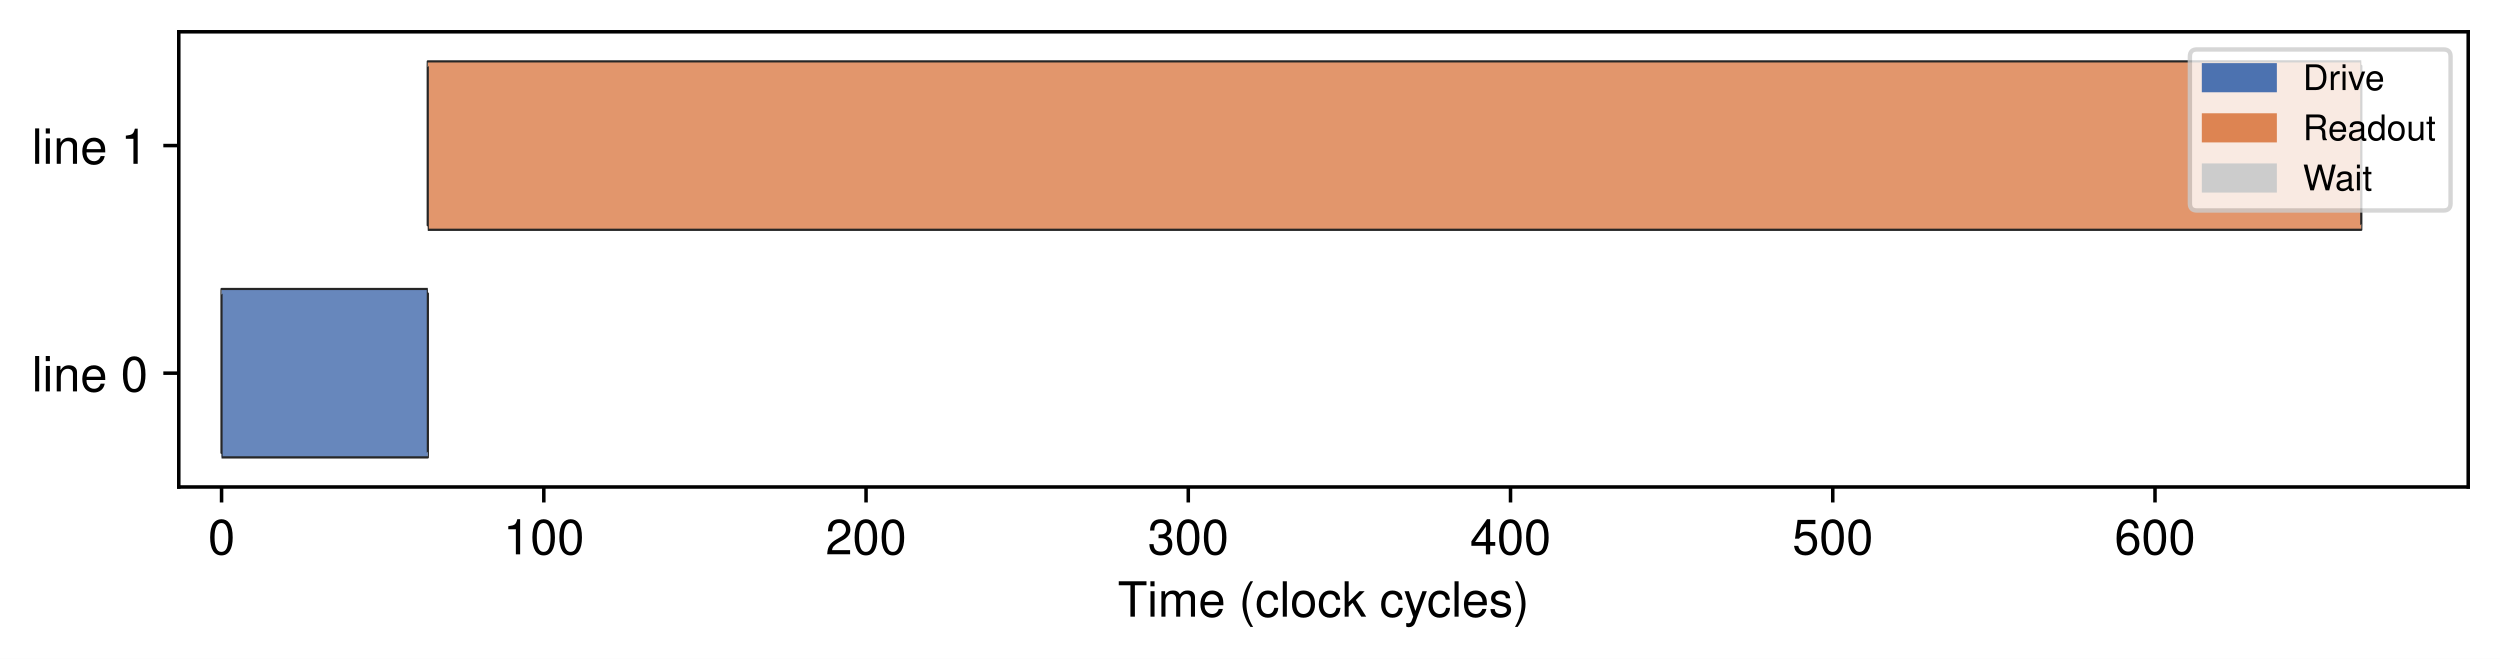
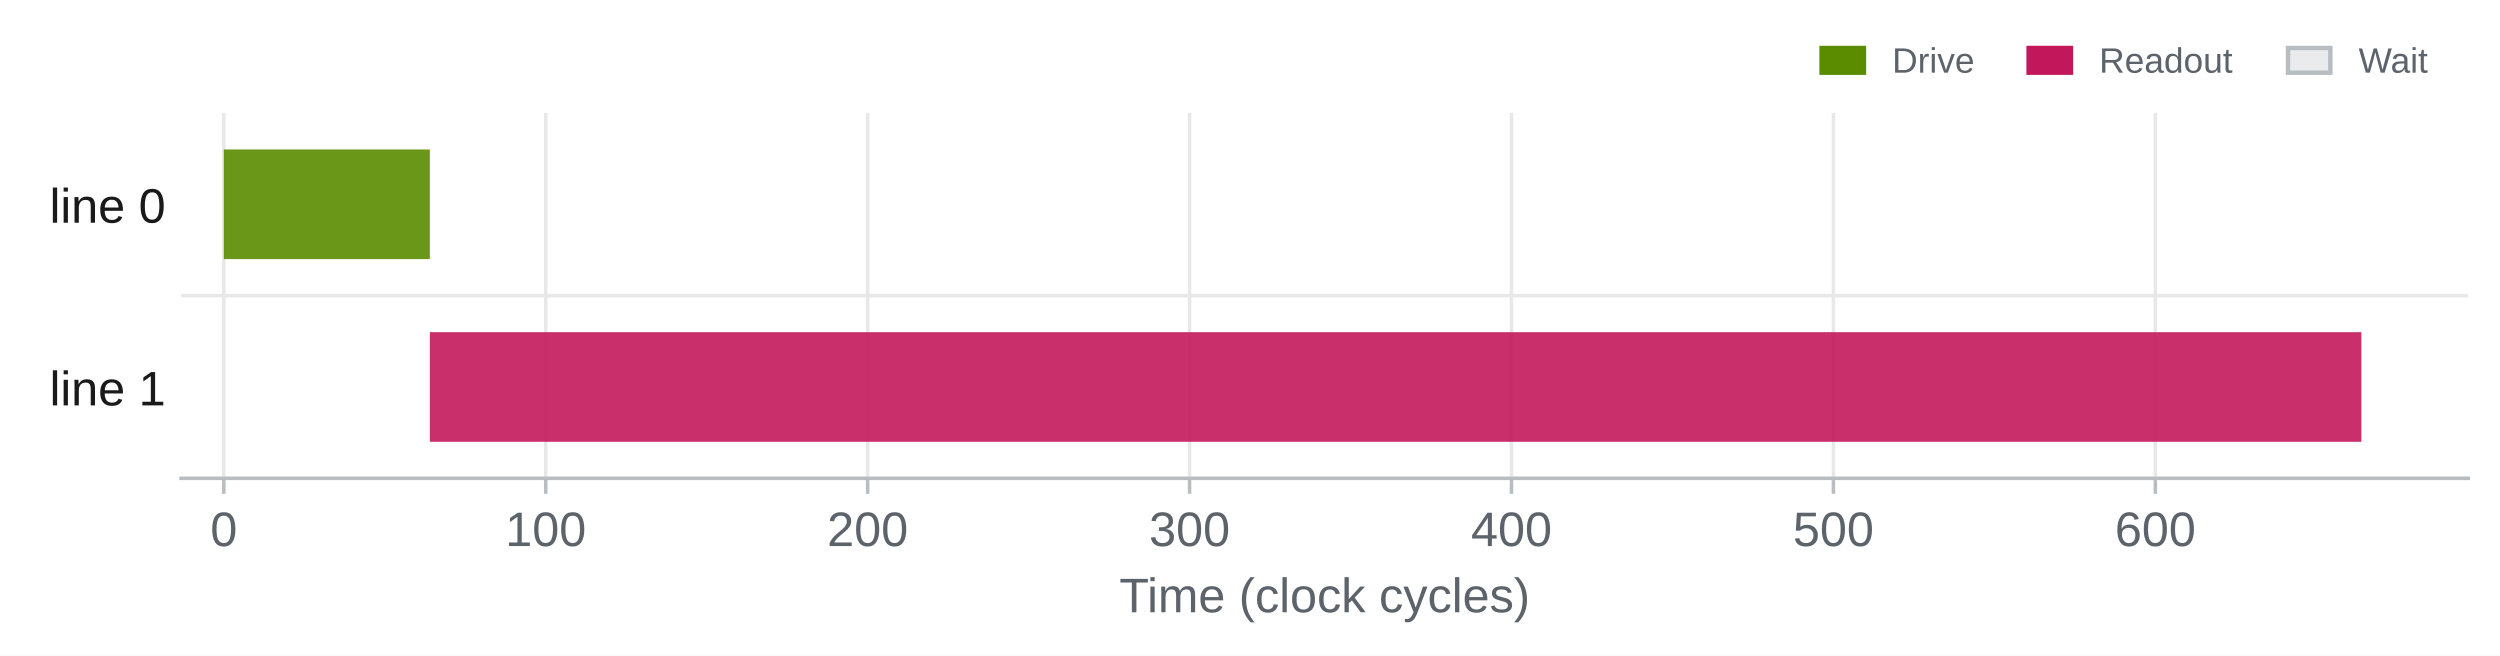
- <svg xmlns="http://www.w3.org/2000/svg" xmlns:xlink="http://www.w3.org/1999/xlink" width="566.295pt" height="149.238pt" viewBox="0 0 566.295 149.238" version="1.1">
+ <svg xmlns="http://www.w3.org/2000/svg" xmlns:xlink="http://www.w3.org/1999/xlink" width="566.746pt" height="148.64pt" viewBox="0 0 566.746 148.64" version="1.1">
  <defs>
    <style type="text/css">*{stroke-linejoin: round; stroke-linecap: butt}</style>
  </defs>
  <g id="figure_1">
    <g id="patch_1">
-       <path d="M 0 149.238 L 566.295 149.238 L 566.295 0 L 0 0 z " style="fill: #ffffff" />
+       <path d="M 0 148.64 L 566.746 148.64 L 566.746 0 L 0 0 z " style="fill: #ffffff" />
    </g>
    <g id="axes_1">
      <g id="patch_2">
-         <path d="M 40.495 110.311 L 559.095 110.311 L 559.095 7.2 L 40.495 7.2 z " style="fill: #ffffff" />
+         <path d="M 41.046 108.439 L 559.546 108.439 L 559.546 25.601 L 41.046 25.601 z " style="fill: #ffffff" />
      </g>
-       <g id="patch_3">
-         <path d="M 50.189 103.609 L 96.904 103.609 Q 96.919 103.609 96.919 102.578 L 96.919 66.489 Q 96.919 65.458 96.904 65.458 L 50.189 65.458 Q 50.174 65.458 50.174 66.489 L 50.174 102.578 Q 50.174 103.609 50.189 103.609 z " clip-path="url(#pdc9551de69)" style="fill: #4c72b0; opacity: 0.85; stroke: #000000; stroke-width: 0.5; stroke-linejoin: miter" />
+       <g id="line2d_1">
+         <path d="M 41.046 67.02 L 559.546 67.02 " clip-path="url(#padc85cdbb2)" style="fill: none; stroke: #e8e8e8; stroke-width: 0.8; stroke-linecap: square" />
      </g>
-       <g id="patch_4">
-         <path d="M 96.904 52.053 L 534.862 52.053 Q 534.876 52.053 534.876 51.022 L 534.876 14.933 Q 534.876 13.902 534.862 13.902 L 96.904 13.902 Q 96.889 13.902 96.889 14.933 L 96.889 51.022 Q 96.889 52.053 96.904 52.053 z " clip-path="url(#pdc9551de69)" style="fill: #dd8452; opacity: 0.85; stroke: #000000; stroke-width: 0.5; stroke-linejoin: miter" />
+       <g id="line2d_2">
+         <path d="M 41.046 108.439 L 559.546 108.439 " clip-path="url(#padc85cdbb2)" style="fill: none; stroke: #e8e8e8; stroke-width: 0.8; stroke-linecap: square" />
      </g>
      <g id="matplotlib.axis_1">
        <g id="xtick_1">
-           <g id="line2d_1">
+           <g id="line2d_3">
+             <path d="M 50.738 108.439 L 50.738 25.601 " clip-path="url(#padc85cdbb2)" style="fill: none; stroke: #e8e8e8; stroke-width: 0.8; stroke-linecap: square" />
+           </g>
+           <g id="line2d_4">
            <defs>
-               <path id="mddd8e10ec7" d="M 0 0 L 0 3.5 " style="stroke: #000000; stroke-width: 0.8" />
+               <path id="m1084e9b1cb" d="M 0 0 L 0 3.5 " style="stroke: #b8bdc2; stroke-width: 0.8" />
            </defs>
            <g>
-               <use xlink:href="#mddd8e10ec7" x="50.189" y="110.311" style="stroke: #000000; stroke-width: 0.8" />
+               <use xlink:href="#m1084e9b1cb" x="50.738" y="108.439" style="fill: #b8bdc2; stroke: #b8bdc2; stroke-width: 0.8" />
            </g>
          </g>
          <g id="text_1">
-             <text style="font-size: 11px; font-family: 'Helvetica', 'Arial', 'DejaVu Sans', sans-serif; text-anchor: middle" x="50.189" y="125.561" transform="rotate(-0 50.18861 125.5609)">0</text>
+             <text style="font-size: 11px; font-family:NVIDIA, Arial, Helvetica, sans-serif; text-anchor: middle; fill: #5c636a" x="50.738" y="123.796" transform="rotate(-0 50.73784 123.7962)">0</text>
          </g>
        </g>
        <g id="xtick_2">
-           <g id="line2d_2">
+           <g id="line2d_5">
+             <path d="M 123.717 108.439 L 123.717 25.601 " clip-path="url(#padc85cdbb2)" style="fill: none; stroke: #e8e8e8; stroke-width: 0.8; stroke-linecap: square" />
+           </g>
+           <g id="line2d_6">
            <g>
-               <use xlink:href="#mddd8e10ec7" x="123.182" y="110.311" style="stroke: #000000; stroke-width: 0.8" />
+               <use xlink:href="#m1084e9b1cb" x="123.717" y="108.439" style="fill: #b8bdc2; stroke: #b8bdc2; stroke-width: 0.8" />
            </g>
          </g>
          <g id="text_2">
-             <text style="font-size: 11px; font-family: 'Helvetica', 'Arial', 'DejaVu Sans', sans-serif; text-anchor: middle" x="123.182" y="125.561" transform="rotate(-0 123.1815 125.5609)">100</text>
+             <text style="font-size: 11px; font-family:NVIDIA, Arial, Helvetica, sans-serif; text-anchor: middle; fill: #5c636a" x="123.717" y="123.796" transform="rotate(-0 123.7167 123.7962)">100</text>
          </g>
        </g>
        <g id="xtick_3">
-           <g id="line2d_3">
+           <g id="line2d_7">
+             <path d="M 196.696 108.439 L 196.696 25.601 " clip-path="url(#padc85cdbb2)" style="fill: none; stroke: #e8e8e8; stroke-width: 0.8; stroke-linecap: square" />
+           </g>
+           <g id="line2d_8">
            <g>
-               <use xlink:href="#mddd8e10ec7" x="196.174" y="110.311" style="stroke: #000000; stroke-width: 0.8" />
+               <use xlink:href="#m1084e9b1cb" x="196.696" y="108.439" style="fill: #b8bdc2; stroke: #b8bdc2; stroke-width: 0.8" />
            </g>
          </g>
          <g id="text_3">
-             <text style="font-size: 11px; font-family: 'Helvetica', 'Arial', 'DejaVu Sans', sans-serif; text-anchor: middle" x="196.174" y="125.561" transform="rotate(-0 196.1744 125.5609)">200</text>
+             <text style="font-size: 11px; font-family:NVIDIA, Arial, Helvetica, sans-serif; text-anchor: middle; fill: #5c636a" x="196.696" y="123.796" transform="rotate(-0 196.6955 123.7962)">200</text>
          </g>
        </g>
        <g id="xtick_4">
-           <g id="line2d_4">
+           <g id="line2d_9">
+             <path d="M 269.674 108.439 L 269.674 25.601 " clip-path="url(#padc85cdbb2)" style="fill: none; stroke: #e8e8e8; stroke-width: 0.8; stroke-linecap: square" />
+           </g>
+           <g id="line2d_10">
            <g>
-               <use xlink:href="#mddd8e10ec7" x="269.167" y="110.311" style="stroke: #000000; stroke-width: 0.8" />
+               <use xlink:href="#m1084e9b1cb" x="269.674" y="108.439" style="fill: #b8bdc2; stroke: #b8bdc2; stroke-width: 0.8" />
            </g>
          </g>
          <g id="text_4">
-             <text style="font-size: 11px; font-family: 'Helvetica', 'Arial', 'DejaVu Sans', sans-serif; text-anchor: middle" x="269.167" y="125.561" transform="rotate(-0 269.1673 125.5609)">300</text>
+             <text style="font-size: 11px; font-family:NVIDIA, Arial, Helvetica, sans-serif; text-anchor: middle; fill: #5c636a" x="269.674" y="123.796" transform="rotate(-0 269.6743 123.7962)">300</text>
          </g>
        </g>
        <g id="xtick_5">
-           <g id="line2d_5">
+           <g id="line2d_11">
+             <path d="M 342.653 108.439 L 342.653 25.601 " clip-path="url(#padc85cdbb2)" style="fill: none; stroke: #e8e8e8; stroke-width: 0.8; stroke-linecap: square" />
+           </g>
+           <g id="line2d_12">
            <g>
-               <use xlink:href="#mddd8e10ec7" x="342.16" y="110.311" style="stroke: #000000; stroke-width: 0.8" />
+               <use xlink:href="#m1084e9b1cb" x="342.653" y="108.439" style="fill: #b8bdc2; stroke: #b8bdc2; stroke-width: 0.8" />
            </g>
          </g>
          <g id="text_5">
-             <text style="font-size: 11px; font-family: 'Helvetica', 'Arial', 'DejaVu Sans', sans-serif; text-anchor: middle" x="342.16" y="125.561" transform="rotate(-0 342.1602 125.5609)">400</text>
+             <text style="font-size: 11px; font-family:NVIDIA, Arial, Helvetica, sans-serif; text-anchor: middle; fill: #5c636a" x="342.653" y="123.796" transform="rotate(-0 342.6532 123.7962)">400</text>
          </g>
        </g>
        <g id="xtick_6">
-           <g id="line2d_6">
+           <g id="line2d_13">
+             <path d="M 415.632 108.439 L 415.632 25.601 " clip-path="url(#padc85cdbb2)" style="fill: none; stroke: #e8e8e8; stroke-width: 0.8; stroke-linecap: square" />
+           </g>
+           <g id="line2d_14">
            <g>
-               <use xlink:href="#mddd8e10ec7" x="415.153" y="110.311" style="stroke: #000000; stroke-width: 0.8" />
+               <use xlink:href="#m1084e9b1cb" x="415.632" y="108.439" style="fill: #b8bdc2; stroke: #b8bdc2; stroke-width: 0.8" />
            </g>
          </g>
          <g id="text_6">
-             <text style="font-size: 11px; font-family: 'Helvetica', 'Arial', 'DejaVu Sans', sans-serif; text-anchor: middle" x="415.153" y="125.561" transform="rotate(-0 415.1531 125.5609)">500</text>
+             <text style="font-size: 11px; font-family:NVIDIA, Arial, Helvetica, sans-serif; text-anchor: middle; fill: #5c636a" x="415.632" y="123.796" transform="rotate(-0 415.632 123.7962)">500</text>
          </g>
        </g>
        <g id="xtick_7">
-           <g id="line2d_7">
+           <g id="line2d_15">
+             <path d="M 488.611 108.439 L 488.611 25.601 " clip-path="url(#padc85cdbb2)" style="fill: none; stroke: #e8e8e8; stroke-width: 0.8; stroke-linecap: square" />
+           </g>
+           <g id="line2d_16">
            <g>
-               <use xlink:href="#mddd8e10ec7" x="488.146" y="110.311" style="stroke: #000000; stroke-width: 0.8" />
+               <use xlink:href="#m1084e9b1cb" x="488.611" y="108.439" style="fill: #b8bdc2; stroke: #b8bdc2; stroke-width: 0.8" />
            </g>
          </g>
          <g id="text_7">
-             <text style="font-size: 11px; font-family: 'Helvetica', 'Arial', 'DejaVu Sans', sans-serif; text-anchor: middle" x="488.146" y="125.561" transform="rotate(-0 488.1461 125.5609)">600</text>
+             <text style="font-size: 11px; font-family:NVIDIA, Arial, Helvetica, sans-serif; text-anchor: middle; fill: #5c636a" x="488.611" y="123.796" transform="rotate(-0 488.6108 123.7962)">600</text>
          </g>
        </g>
        <g id="text_8">
-           <text style="font-size: 11px; font-family: 'Helvetica', 'Arial', 'DejaVu Sans', sans-serif; text-anchor: middle" x="299.795" y="139.68" transform="rotate(-0 299.7952 139.68)">Time (clock cycles)</text>
+           <text style="font-size: 11px; font-family:NVIDIA, Arial, Helvetica, sans-serif; text-anchor: middle; fill: #5c636a" x="300.296" y="138.797" transform="rotate(-0 300.2962 138.797)">Time (clock cycles)</text>
        </g>
      </g>
      <g id="matplotlib.axis_2">
        <g id="ytick_1">
-           <g id="line2d_8">
-             <defs>
-               <path id="m4dde3a8f14" d="M 0 0 L -3.5 0 " style="stroke: #000000; stroke-width: 0.8" />
-             </defs>
-             <g>
-               <use xlink:href="#m4dde3a8f14" x="40.495" y="84.533" style="stroke: #000000; stroke-width: 0.8" />
-             </g>
-           </g>
+           <g id="line2d_17" />
          <g id="text_9">
-             <text style="font-size: 11px; font-family: 'Helvetica', 'Arial', 'DejaVu Sans', sans-serif; text-anchor: end" x="33.495" y="88.658" transform="rotate(-0 33.49516 88.65815)">line 0</text>
+             <text style="font-size: 11px; font-family:NVIDIA, Arial, Helvetica, sans-serif; text-anchor: end; fill: #1a1a1a" x="37.546" y="50.489" transform="rotate(-0 37.54625 50.4893)">line 0</text>
          </g>
        </g>
        <g id="ytick_2">
-           <g id="line2d_9">
-             <g>
-               <use xlink:href="#m4dde3a8f14" x="40.495" y="32.978" style="stroke: #000000; stroke-width: 0.8" />
-             </g>
-           </g>
+           <g id="line2d_18" />
          <g id="text_10">
-             <text style="font-size: 11px; font-family: 'Helvetica', 'Arial', 'DejaVu Sans', sans-serif; text-anchor: end" x="33.495" y="37.103" transform="rotate(-0 33.49516 37.10272)">line 1</text>
+             <text style="font-size: 11px; font-family:NVIDIA, Arial, Helvetica, sans-serif; text-anchor: end; fill: #1a1a1a" x="37.546" y="91.908" transform="rotate(-0 37.54625 91.90836)">line 1</text>
          </g>
        </g>
      </g>
+       <g id="patch_3">
+         <path d="M 50.738 33.884 L 97.444 33.884 L 97.444 58.736 L 50.738 58.736 z " clip-path="url(#padc85cdbb2)" style="fill: #5b8c00; opacity: 0.9" />
+       </g>
+       <g id="patch_4">
+         <path d="M 97.444 75.303 L 535.317 75.303 L 535.317 100.155 L 97.444 100.155 z " clip-path="url(#padc85cdbb2)" style="fill: #c2185b; opacity: 0.9" />
+       </g>
      <g id="patch_5">
-         <path d="M 40.495 110.311 L 40.495 7.2 " style="fill: none; stroke: #000000; stroke-width: 0.8; stroke-linejoin: miter; stroke-linecap: square" />
-       </g>
-       <g id="patch_6">
-         <path d="M 559.095 110.311 L 559.095 7.2 " style="fill: none; stroke: #000000; stroke-width: 0.8; stroke-linejoin: miter; stroke-linecap: square" />
-       </g>
-       <g id="patch_7">
-         <path d="M 40.495 110.311 L 559.095 110.311 " style="fill: none; stroke: #000000; stroke-width: 0.8; stroke-linejoin: miter; stroke-linecap: square" />
-       </g>
-       <g id="patch_8">
-         <path d="M 40.495 7.2 L 559.095 7.2 " style="fill: none; stroke: #000000; stroke-width: 0.8; stroke-linejoin: miter; stroke-linecap: square" />
+         <path d="M 41.046 108.439 L 559.546 108.439 " style="fill: none; stroke: #b8bdc2; stroke-width: 0.8; stroke-linejoin: miter; stroke-linecap: square" />
      </g>
      <g id="legend_1">
-         <g id="patch_9">
-           <path d="M 497.651 47.678 L 553.495 47.678 Q 555.095 47.678 555.095 46.078 L 555.095 12.8 Q 555.095 11.2 553.495 11.2 L 497.651 11.2 Q 496.051 11.2 496.051 12.8 L 496.051 46.078 Q 496.051 47.678 497.651 47.678 z " style="fill: #ffffff; opacity: 0.8; stroke: #cccccc; stroke-linejoin: miter" />
-         </g>
-         <g id="patch_10">
-           <path d="M 499.251 20.4 L 515.251 20.4 L 515.251 14.8 L 499.251 14.8 z " style="fill: #4c72b0; stroke: #4c72b0; stroke-linejoin: miter" />
+         <g id="patch_6">
+           <path d="M 412.952 16.479 L 422.553 16.479 L 422.553 10.879 L 412.952 10.879 z " style="fill: #5b8c00; stroke: #5b8c00; stroke-linejoin: miter" />
        </g>
        <g id="text_11">
-           <text style="font-size: 8px; font-family: 'Helvetica', 'Arial', 'DejaVu Sans', sans-serif; text-anchor: start" x="521.651" y="20.4" transform="rotate(-0 521.6514 20.4)">Drive</text>
+           <text style="font-size: 8px; font-family:NVIDIA, Arial, Helvetica, sans-serif; text-anchor: start; fill: #5c636a" x="428.952" y="16.479" transform="rotate(-0 428.9525 16.47875)">Drive</text>
        </g>
-         <g id="patch_11">
-           <path d="M 499.251 31.759 L 515.251 31.759 L 515.251 26.159 L 499.251 26.159 z " style="fill: #dd8452; stroke: #dd8452; stroke-linejoin: miter" />
+         <g id="patch_7">
+           <path d="M 459.881 16.479 L 469.481 16.479 L 469.481 10.879 L 459.881 10.879 z " style="fill: #c2185b; stroke: #c2185b; stroke-linejoin: miter" />
        </g>
        <g id="text_12">
-           <text style="font-size: 8px; font-family: 'Helvetica', 'Arial', 'DejaVu Sans', sans-serif; text-anchor: start" x="521.651" y="31.759" transform="rotate(-0 521.6514 31.75937)">Readout</text>
+           <text style="font-size: 8px; font-family:NVIDIA, Arial, Helvetica, sans-serif; text-anchor: start; fill: #5c636a" x="475.881" y="16.479" transform="rotate(-0 475.8813 16.47875)">Readout</text>
        </g>
-         <g id="patch_12">
-           <path d="M 499.251 43.119 L 515.251 43.119 L 515.251 37.519 L 499.251 37.519 z " style="fill: url(#hcaf871f78d); stroke: #cccccc; stroke-linejoin: miter" />
+         <g id="patch_8">
+           <path d="M 518.686 16.479 L 528.286 16.479 L 528.286 10.879 L 518.686 10.879 z " style="fill: url(#h01c6c91cd2); fill-opacity: 0.3; stroke: #b8bdc2; stroke-linejoin: miter" />
        </g>
        <g id="text_13">
-           <text style="font-size: 8px; font-family: 'Helvetica', 'Arial', 'DejaVu Sans', sans-serif; text-anchor: start" x="521.651" y="43.119" transform="rotate(-0 521.6514 43.11875)">Wait</text>
+           <text style="font-size: 8px; font-family:NVIDIA, Arial, Helvetica, sans-serif; text-anchor: start; fill: #5c636a" x="534.686" y="16.479" transform="rotate(-0 534.6862 16.47875)">Wait</text>
        </g>
      </g>
    </g>
  </g>
  <defs>
-     <clipPath id="pdc9551de69">
-       <rect x="40.495" y="7.2" width="518.6" height="103.111" />
+     <clipPath id="padc85cdbb2">
+       <rect x="41.046" y="25.601" width="518.5" height="82.838" />
    </clipPath>
  </defs>
  <defs>
-     <pattern id="hcaf871f78d" patternUnits="userSpaceOnUse" x="0" y="0" width="72" height="72">
-       <rect x="0" y="0" width="73" height="73" fill="#cccccc" />
-       <path d="M -36 36 L 36 -36 M -30 42 L 42 -30 M -24 48 L 48 -24 M -18 54 L 54 -18 M -12 60 L 60 -12 M -6 66 L 66 -6 M 0 72 L 72 0 M 6 78 L 78 6 M 12 84 L 84 12 M 18 90 L 90 18 M 24 96 L 96 24 M 30 102 L 102 30 M 36 108 L 108 36 " style="fill: #cccccc; stroke: #cccccc; stroke-width: 1.0; stroke-linecap: butt; stroke-linejoin: miter" />
+     <pattern id="h01c6c91cd2" patternUnits="userSpaceOnUse" x="0" y="0" width="72" height="72">
+       <rect x="0" y="0" width="73" height="73" fill="#b8bdc2" />
+       <path d="M -36 36 L 36 -36 M -33 39 L 39 -33 M -30 42 L 42 -30 M -27 45 L 45 -27 M -24 48 L 48 -24 M -21 51 L 51 -21 M -18 54 L 54 -18 M -15 57 L 57 -15 M -12 60 L 60 -12 M -9 63 L 63 -9 M -6 66 L 66 -6 M -3 69 L 69 -3 M 0 72 L 72 0 M 3 75 L 75 3 M 6 78 L 78 6 M 9 81 L 81 9 M 12 84 L 84 12 M 15 87 L 87 15 M 18 90 L 90 18 M 21 93 L 93 21 M 24 96 L 96 24 M 27 99 L 99 27 M 30 102 L 102 30 M 33 105 L 105 33 M 36 108 L 108 36 " style="fill: #b8bdc2; stroke: #b8bdc2; stroke-width: 1.0; stroke-linecap: butt; stroke-linejoin: miter" />
    </pattern>
  </defs>
</svg>
